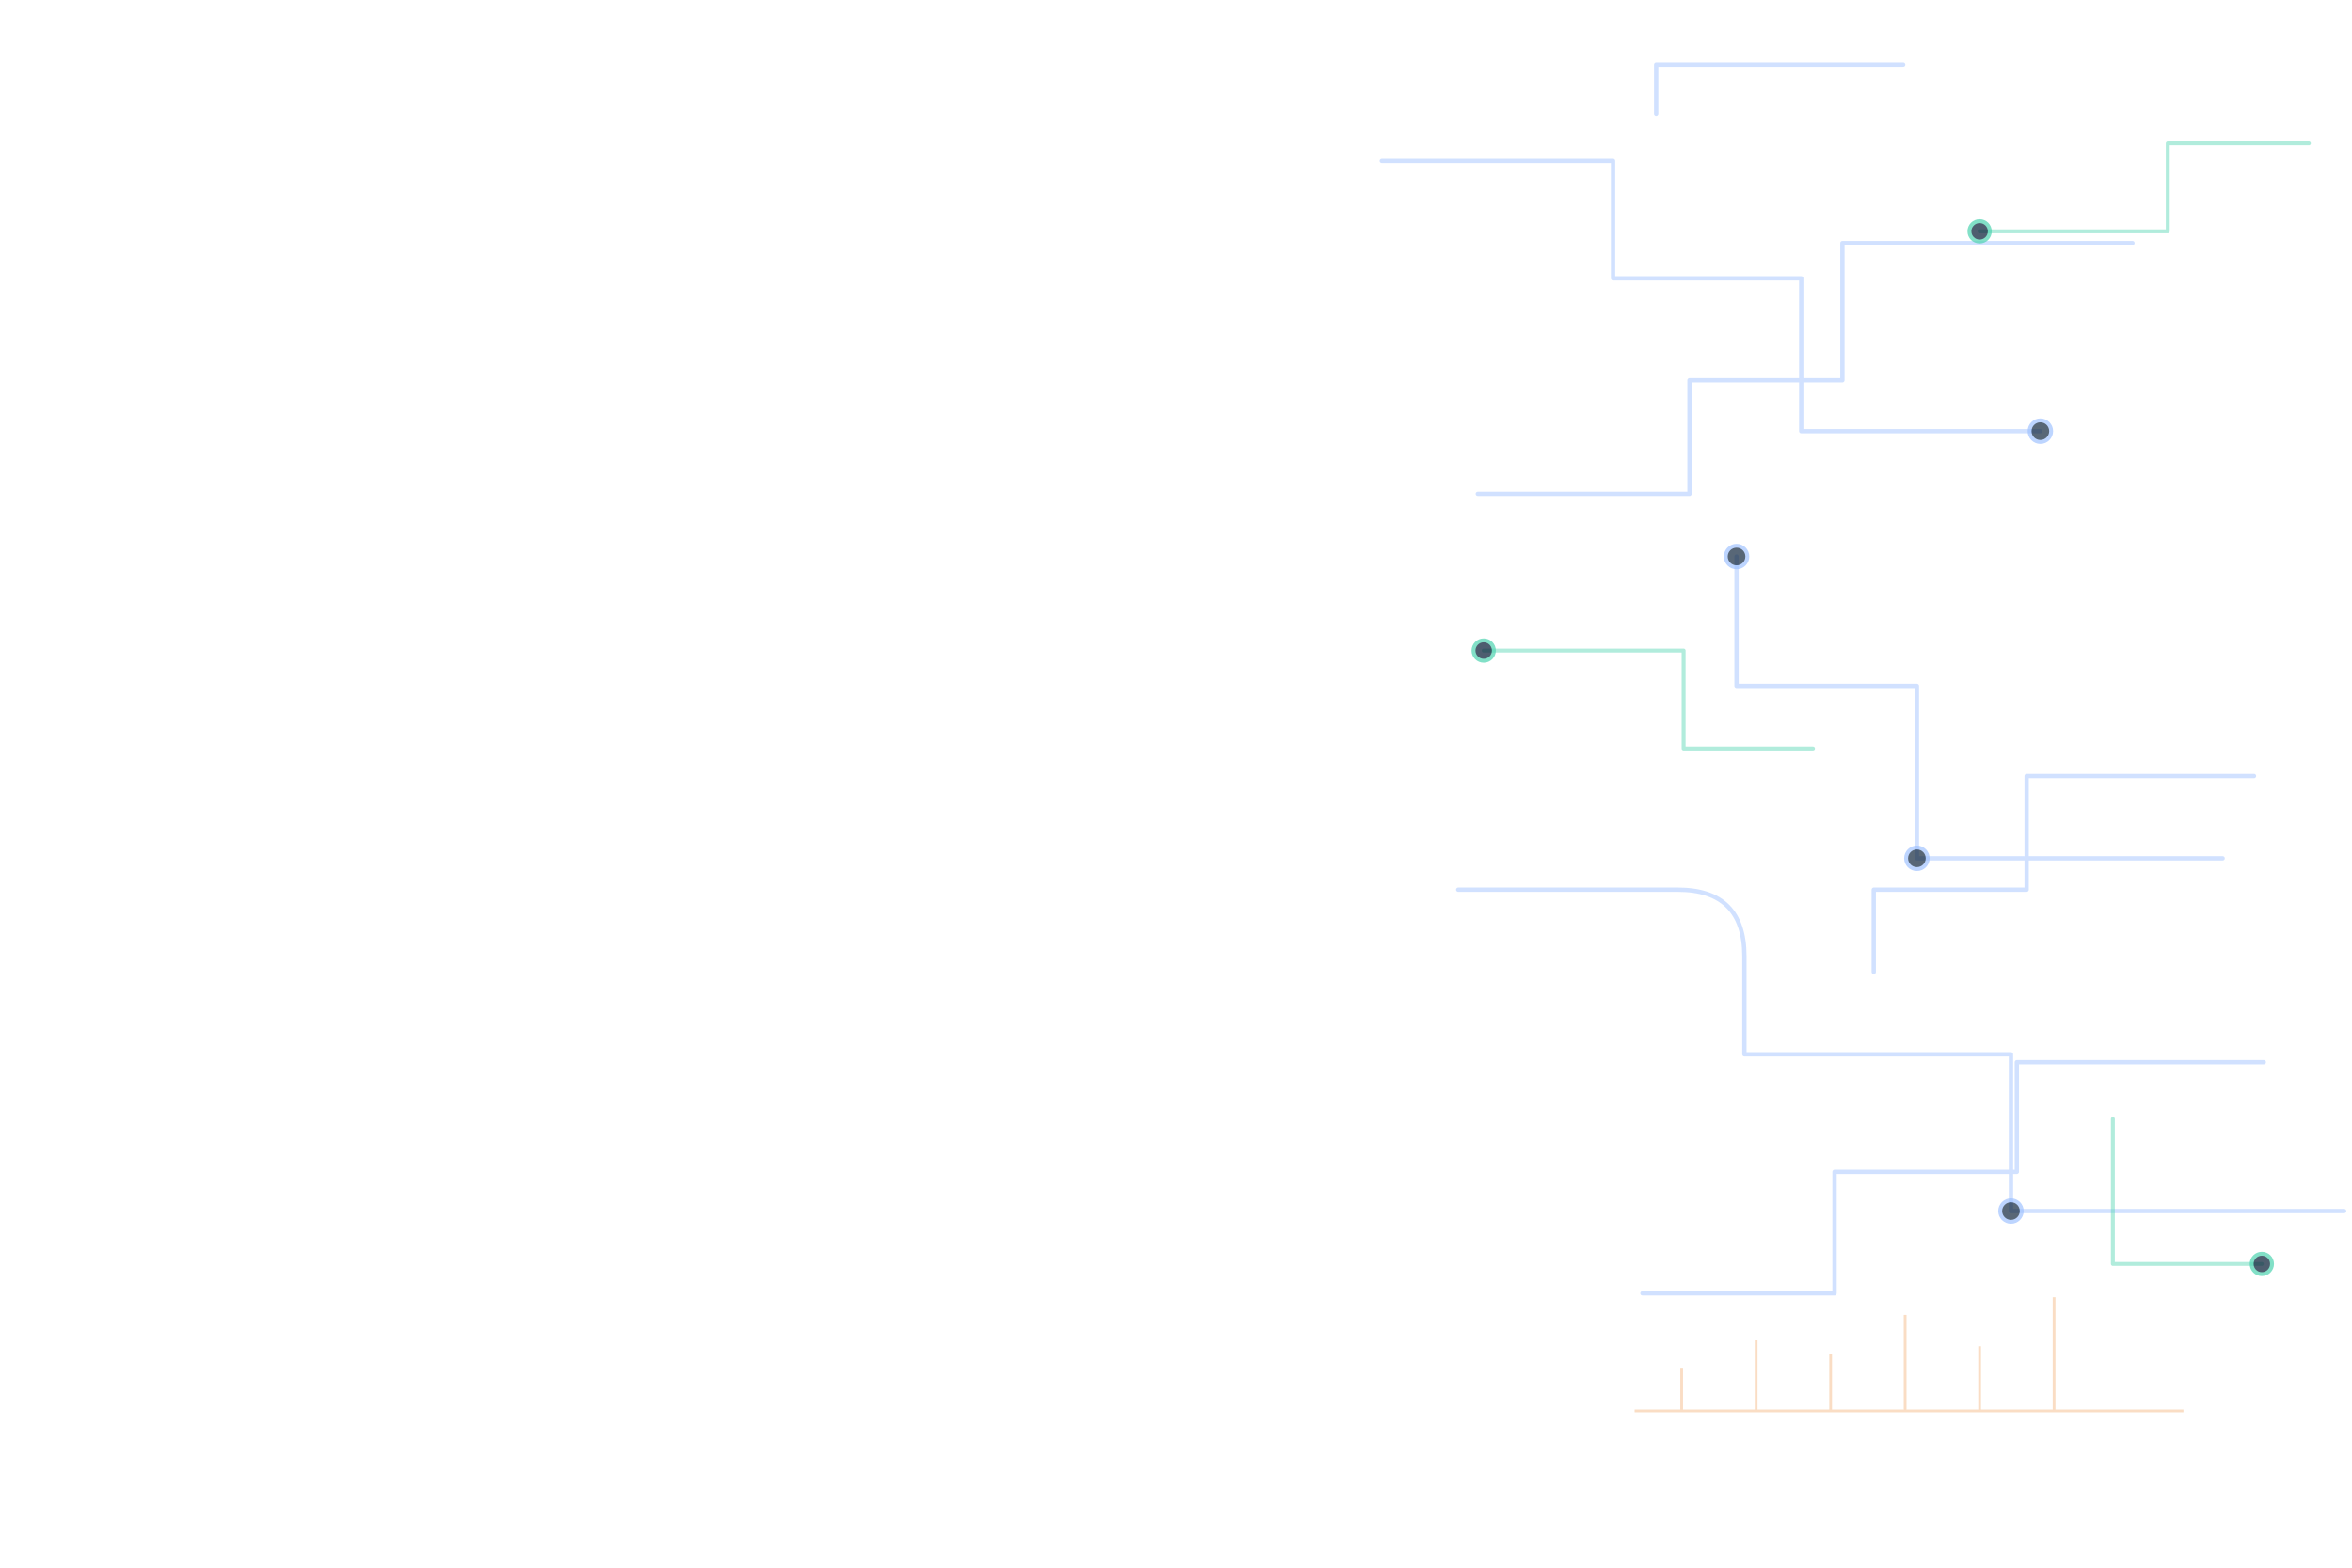
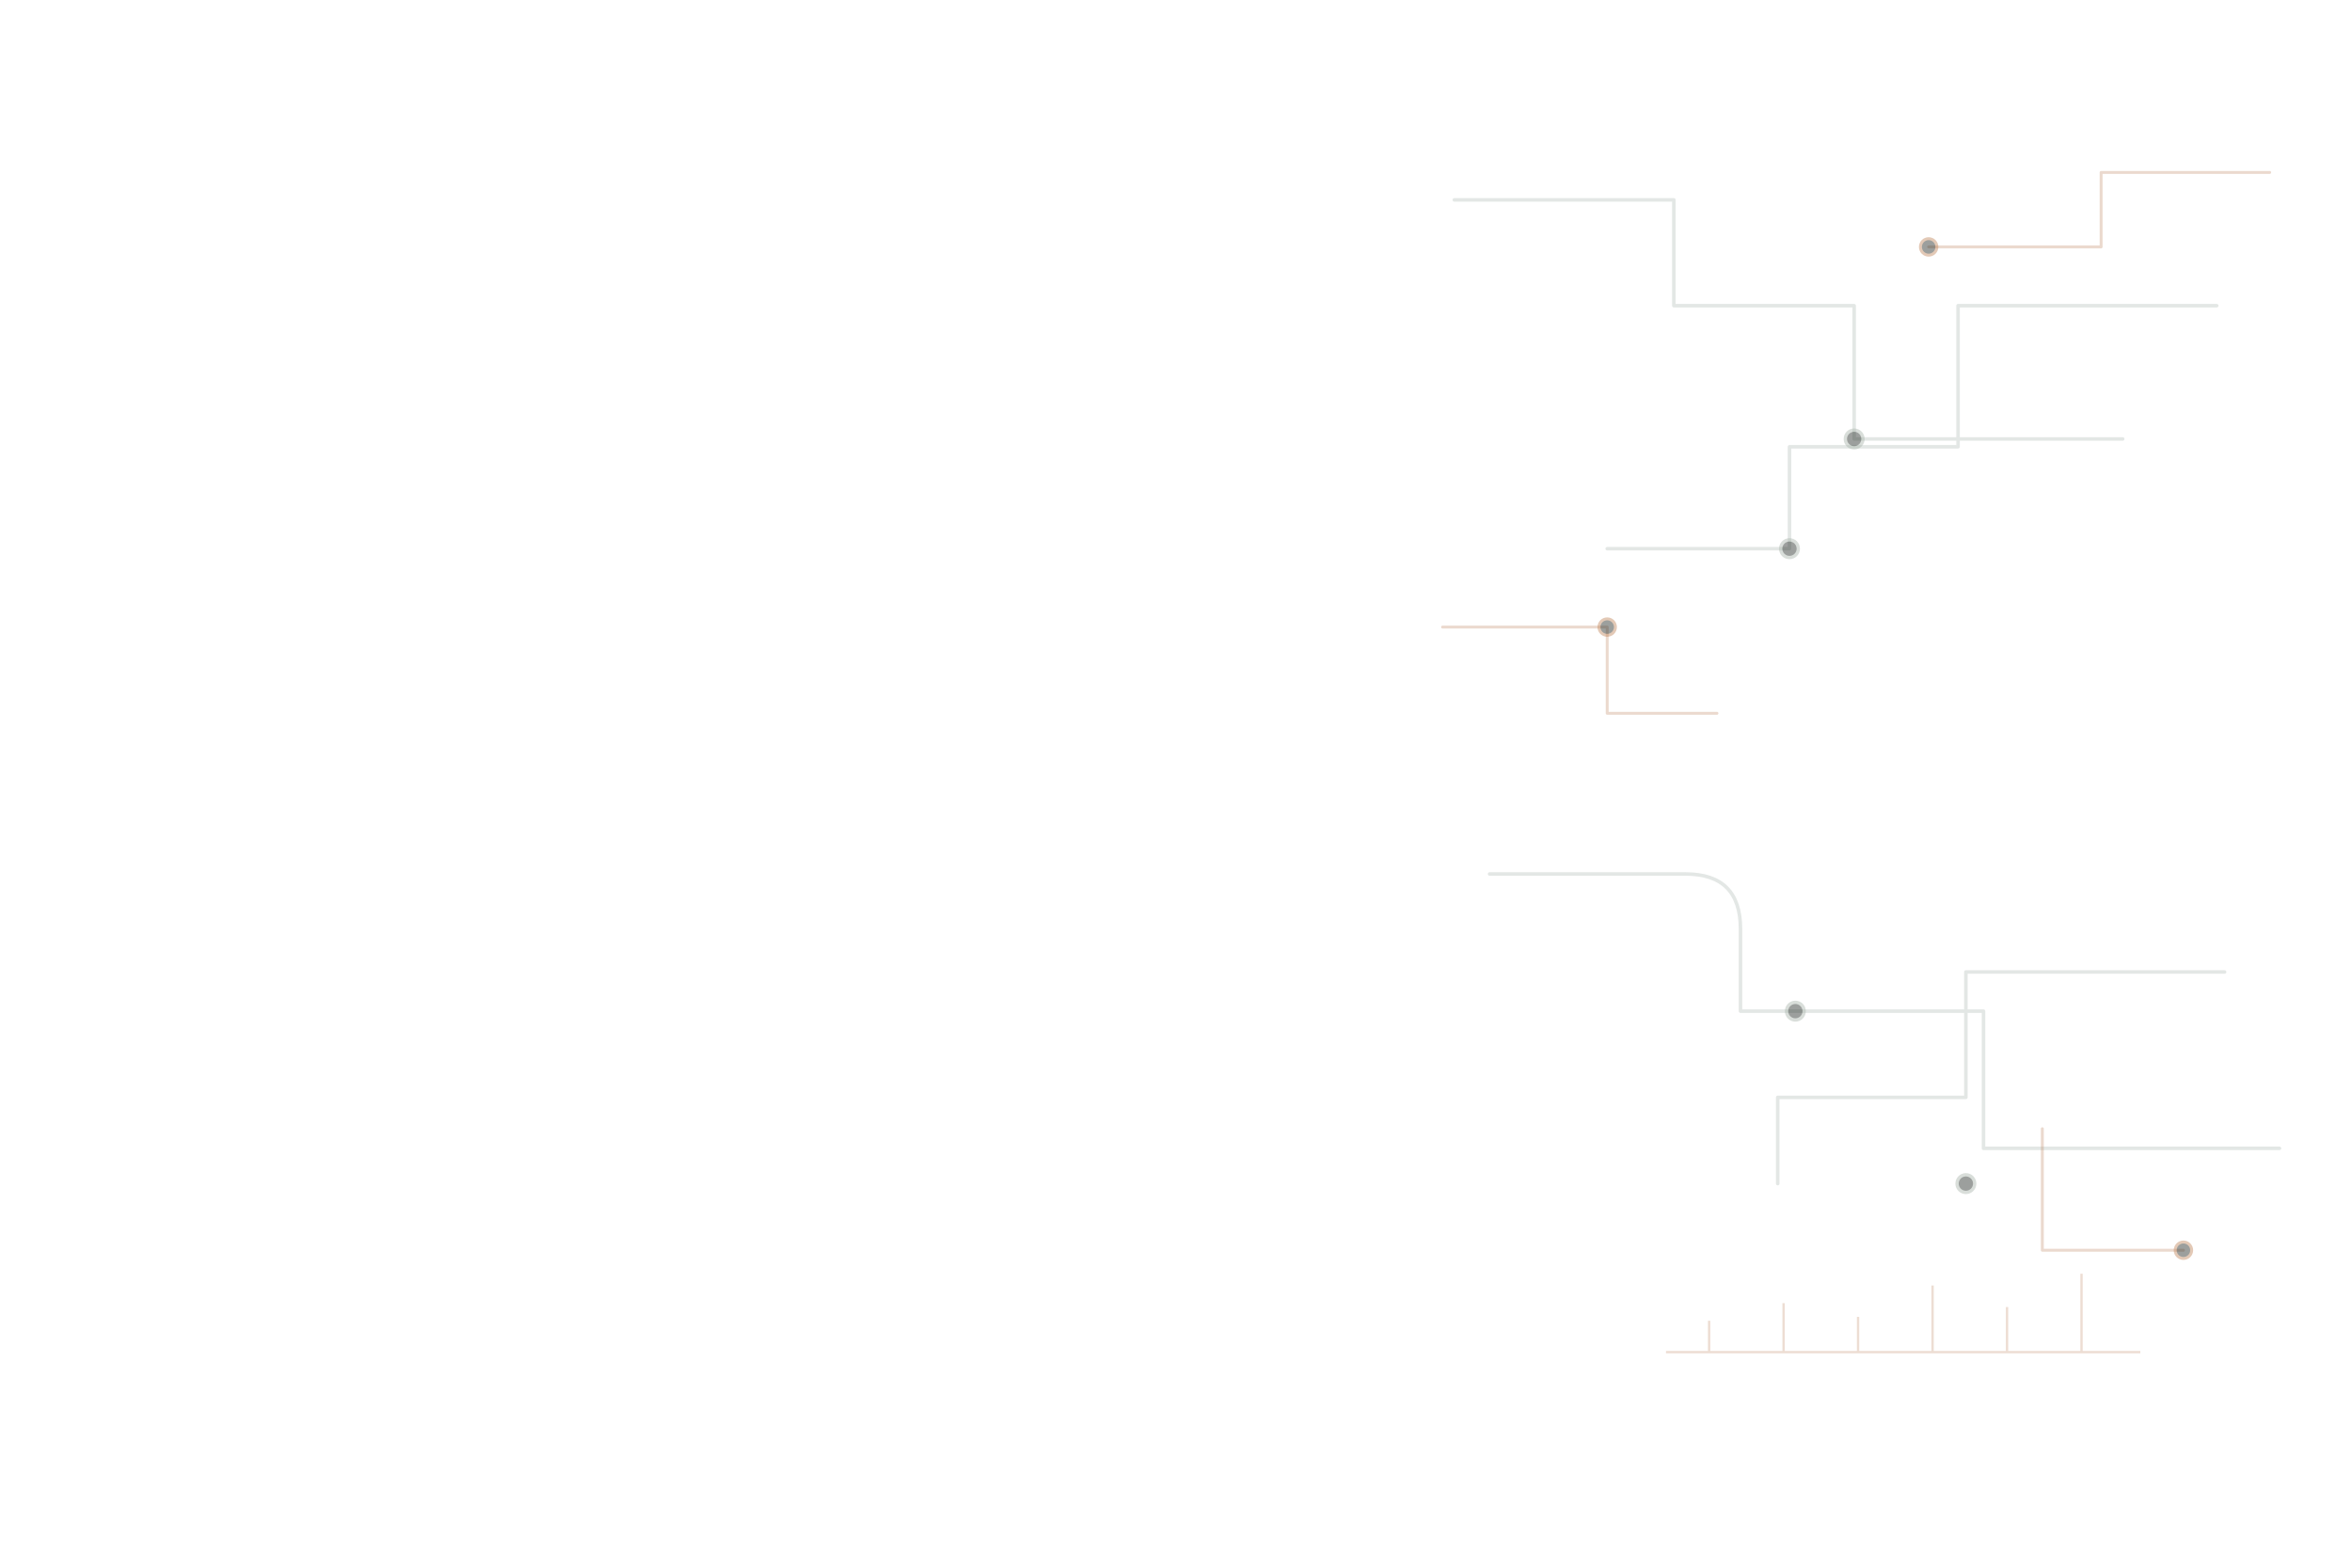
<svg xmlns="http://www.w3.org/2000/svg" viewBox="0 0 1200 800" fill="none">
-   <g stroke="#9fc1ff" stroke-width="2.2" stroke-linecap="round" stroke-linejoin="round" opacity=".48">
-     <path d="M705 82h118v60h96v78h122" />
-     <path d="M845 58v-25h126" />
-     <path d="M754 252h108v-58h78v-70h148" />
-     <path d="M886 284v66h92v88h156" />
-     <path d="M744 454h112q34 0 34 34v50h136v80h170" />
-     <path d="M956 496v-42h78v-58h116" />
-     <path d="M838 660h98v-62h93v-56h126" />
+   <g stroke="#9ba9a1" stroke-width="1.8" stroke-linecap="round" stroke-linejoin="round" opacity=".28">
+     <path d="M742 102h112v54h92v68h137" />
+     <path d="M820 280h93v-52h86v-72h132" />
+     <path d="M760 446h100q28 0 28 28v42h124v70h151" />
+     <path d="M907 604v-44h96v-64h132" />
  </g>
-   <g stroke="#52d4b2" stroke-width="2" stroke-linecap="round" stroke-linejoin="round" opacity=".45">
-     <path d="M1010 118h96v-45h72" />
-     <path d="M925 382h-66v-50h-102" />
-     <path d="M1078 571v74h76" />
+   <g stroke="#b8784e" stroke-width="1.5" stroke-linecap="round" stroke-linejoin="round" opacity=".28">
+     <path d="M984 126h88v-38h86" />
+     <path d="M876 364h-56v-44h-84" />
+     <path d="M1042 576v62h72" />
  </g>
-   <g fill="#0a2037" stroke="#9fc1ff" stroke-width="2" opacity=".68">
-     <circle cx="1041" cy="220" r="5.5" />
-     <circle cx="886" cy="284" r="5.5" />
-     <circle cx="978" cy="438" r="5.5" />
-     <circle cx="1026" cy="618" r="5.5" />
+   <g fill="#1d2520" stroke="#a8b4aa" stroke-width="1.7" opacity=".44">
+     <circle cx="946" cy="224" r="4.5" />
+     <circle cx="913" cy="280" r="4.5" />
+     <circle cx="916" cy="516" r="4.5" />
+     <circle cx="1003" cy="604" r="4.5" />
  </g>
-   <g fill="#0a2037" stroke="#52d4b2" stroke-width="2" opacity=".72">
-     <circle cx="1010" cy="118" r="5.2" />
-     <circle cx="757" cy="332" r="5.2" />
-     <circle cx="1154" cy="645" r="5.2" />
+   <g fill="#1d2520" stroke="#c08459" stroke-width="1.5" opacity=".44">
+     <circle cx="984" cy="126" r="4.2" />
+     <circle cx="820" cy="320" r="4.2" />
+     <circle cx="1114" cy="638" r="4.2" />
  </g>
-   <g stroke="#f1a665" stroke-width="1.4" opacity=".38">
-     <path d="M834 720h280" />
-     <path d="M858 720v-22m38 22v-36m38 36v-29m38 29v-49m38 49v-33m38 33v-58" />
+   <g stroke="#b8784e" stroke-width="1.2" opacity=".25">
+     <path d="M850 690h242" />
+     <path d="M872 690v-16m38 16v-25m38 25v-18m38 18v-34m38 34v-23m38 23v-40" />
  </g>
</svg>
